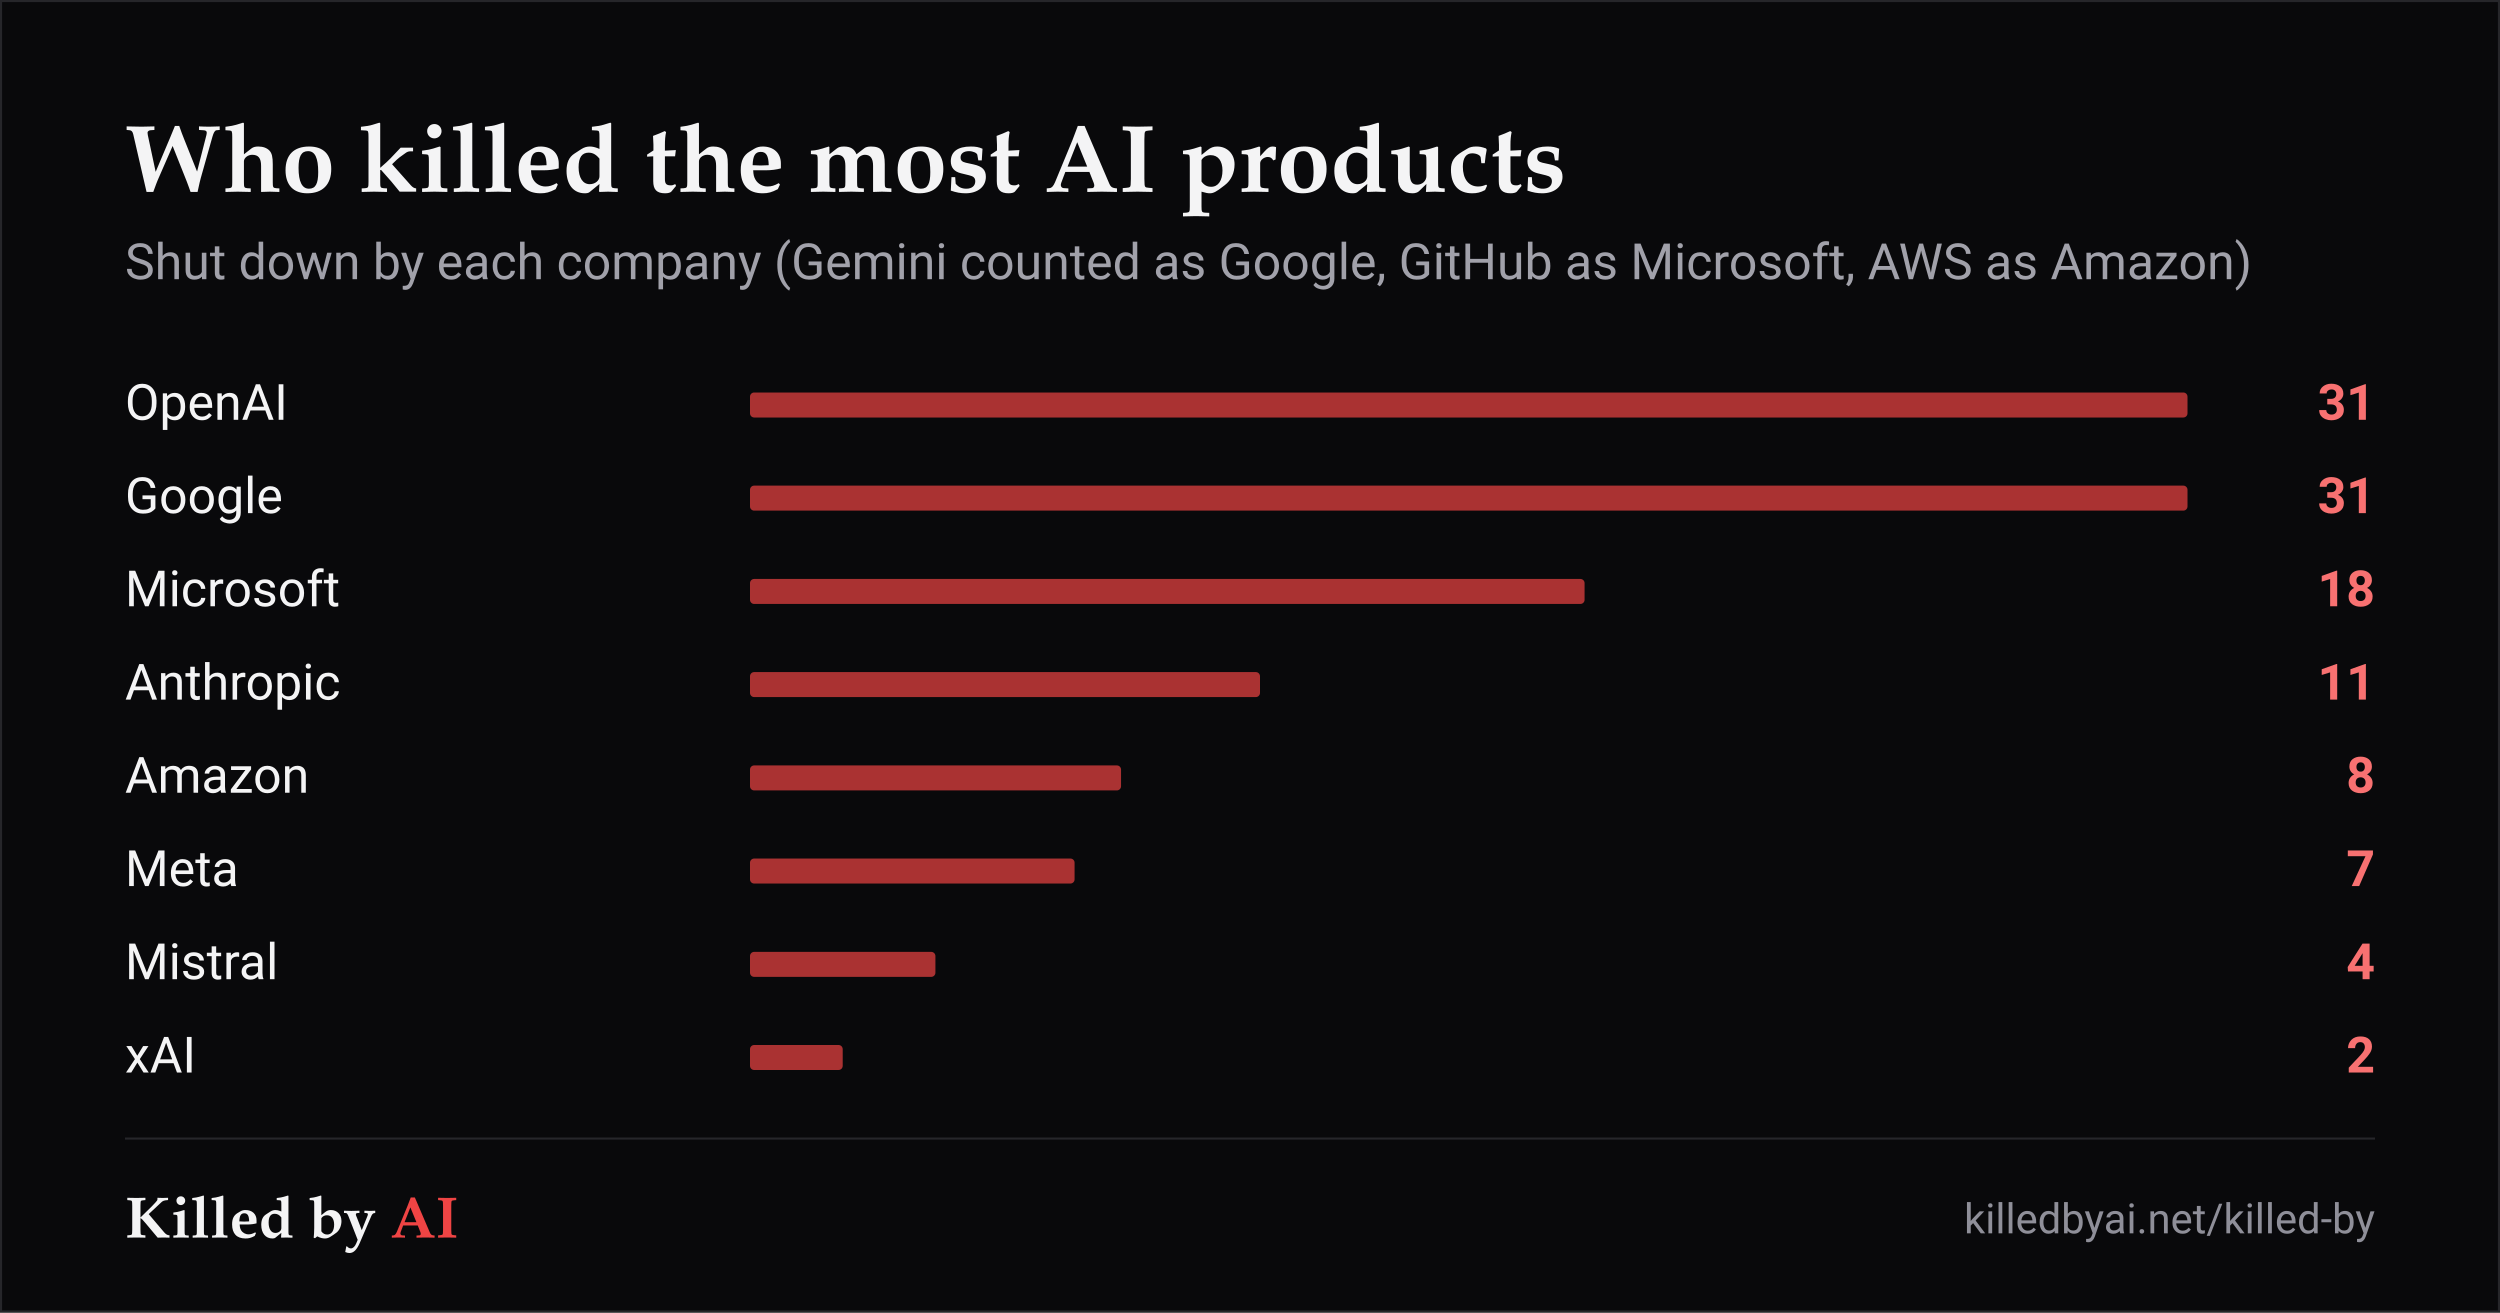
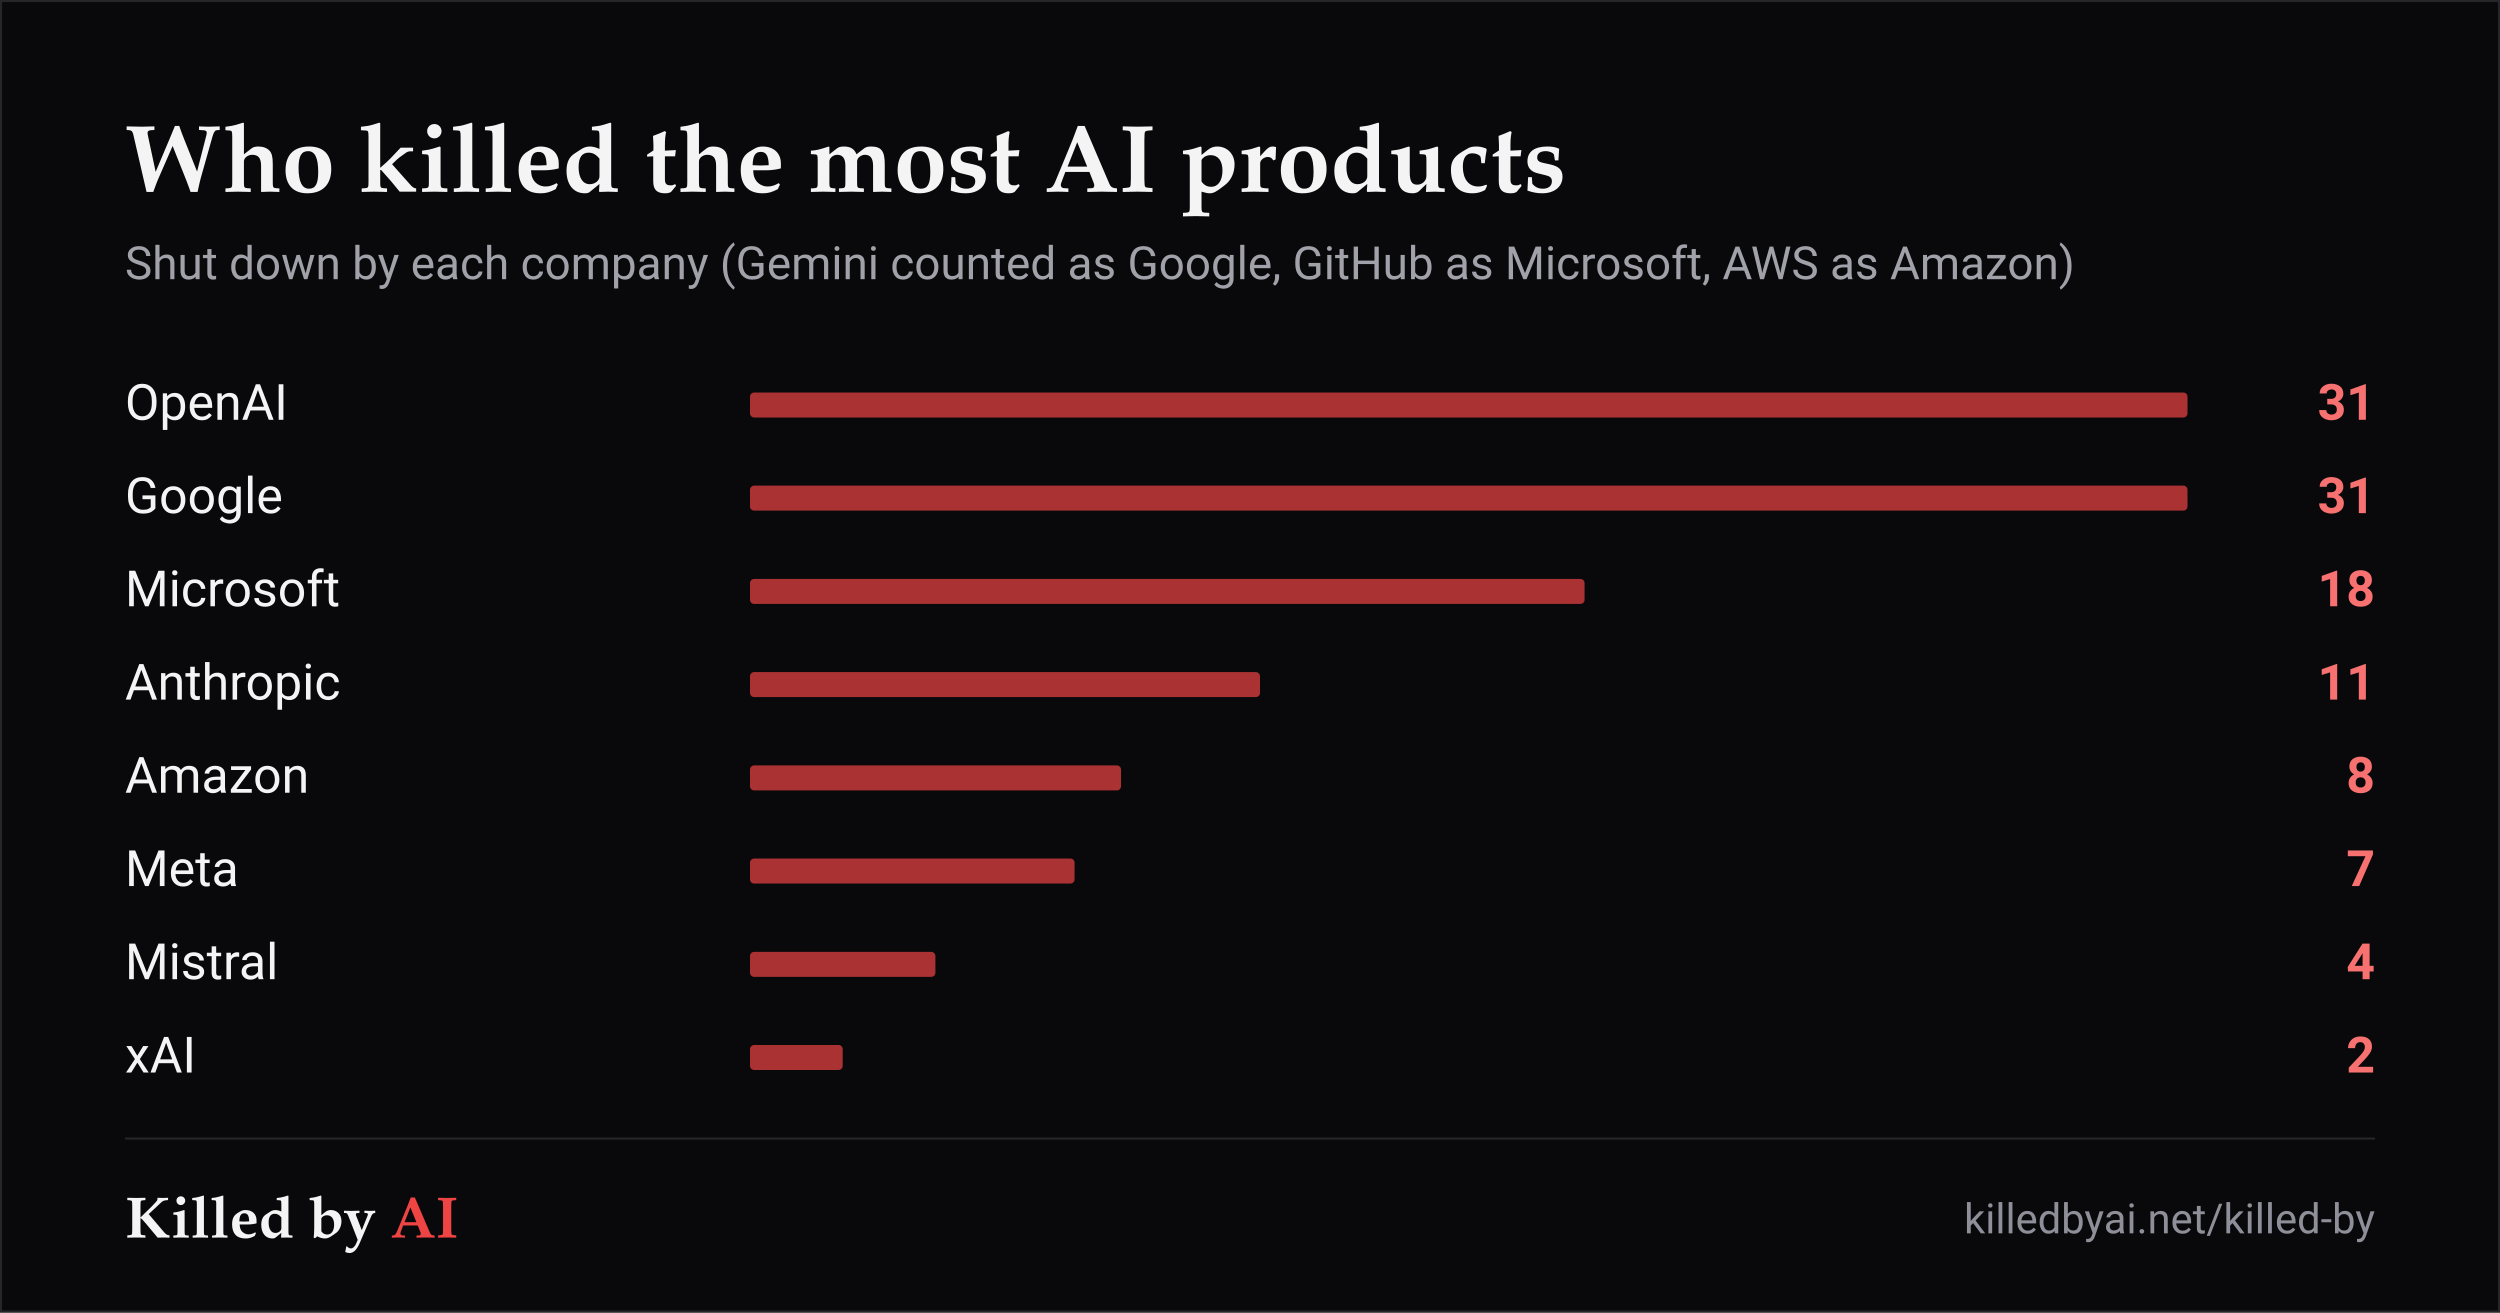
<svg xmlns="http://www.w3.org/2000/svg" width="1200" height="630" viewBox="0 0 1200 630" role="img" aria-label="Who killed the most AI products">
  <rect width="1200" height="630" fill="#09090b" />
  <rect x=".5" y=".5" width="1199" height="629" fill="none" stroke="#26262a" />
  <text x="60" y="92" font-family="'Iowan Old Style', 'Palatino Linotype', Palatino, 'Book Antiqua', Georgia, serif" font-size="46" font-weight="700" fill="#f4f4f5">Who killed the most AI products</text>
-   <text x="60" y="134" font-family="-apple-system, BlinkMacSystemFont, 'Segoe UI', Roboto, 'Helvetica Neue', Arial, sans-serif" font-size="24" fill="#a1a1aa">Shut down by each company (Gemini counted as Google, GitHub as Microsoft, AWS as Amazon)</text>
+   <text x="60" y="134" font-family="-apple-system, BlinkMacSystemFont, 'Segoe UI', Roboto, 'Helvetica Neue', Arial, sans-serif" font-size="22" fill="#a1a1aa">Shut down by each company (Gemini counted as Google, GitHub as Microsoft, AWS as Amazon)</text>
  <text x="60" y="201.5" font-family="-apple-system, BlinkMacSystemFont, 'Segoe UI', Roboto, 'Helvetica Neue', Arial, sans-serif" font-size="24" fill="#f4f4f5">OpenAI</text>
  <rect x="360" y="188.4" width="690.0" height="12" rx="2" fill="#ef4444" fill-opacity=".7" />
  <text x="1140" y="201.5" text-anchor="end" font-family="-apple-system, BlinkMacSystemFont, 'Segoe UI', Roboto, 'Helvetica Neue', Arial, sans-serif" font-size="24" font-weight="600" fill="#f87171">31</text>
  <text x="60" y="246.3" font-family="-apple-system, BlinkMacSystemFont, 'Segoe UI', Roboto, 'Helvetica Neue', Arial, sans-serif" font-size="24" fill="#f4f4f5">Google</text>
  <rect x="360" y="233.1" width="690.0" height="12" rx="2" fill="#ef4444" fill-opacity=".7" />
  <text x="1140" y="246.3" text-anchor="end" font-family="-apple-system, BlinkMacSystemFont, 'Segoe UI', Roboto, 'Helvetica Neue', Arial, sans-serif" font-size="24" font-weight="600" fill="#f87171">31</text>
  <text x="60" y="291.0" font-family="-apple-system, BlinkMacSystemFont, 'Segoe UI', Roboto, 'Helvetica Neue', Arial, sans-serif" font-size="24" fill="#f4f4f5">Microsoft</text>
  <rect x="360" y="277.9" width="400.6" height="12" rx="2" fill="#ef4444" fill-opacity=".7" />
  <text x="1140" y="291.0" text-anchor="end" font-family="-apple-system, BlinkMacSystemFont, 'Segoe UI', Roboto, 'Helvetica Neue', Arial, sans-serif" font-size="24" font-weight="600" fill="#f87171">18</text>
  <text x="60" y="335.8" font-family="-apple-system, BlinkMacSystemFont, 'Segoe UI', Roboto, 'Helvetica Neue', Arial, sans-serif" font-size="24" fill="#f4f4f5">Anthropic</text>
  <rect x="360" y="322.6" width="244.8" height="12" rx="2" fill="#ef4444" fill-opacity=".7" />
  <text x="1140" y="335.8" text-anchor="end" font-family="-apple-system, BlinkMacSystemFont, 'Segoe UI', Roboto, 'Helvetica Neue', Arial, sans-serif" font-size="24" font-weight="600" fill="#f87171">11</text>
  <text x="60" y="380.5" font-family="-apple-system, BlinkMacSystemFont, 'Segoe UI', Roboto, 'Helvetica Neue', Arial, sans-serif" font-size="24" fill="#f4f4f5">Amazon</text>
  <rect x="360" y="367.4" width="178.1" height="12" rx="2" fill="#ef4444" fill-opacity=".7" />
  <text x="1140" y="380.5" text-anchor="end" font-family="-apple-system, BlinkMacSystemFont, 'Segoe UI', Roboto, 'Helvetica Neue', Arial, sans-serif" font-size="24" font-weight="600" fill="#f87171">8</text>
  <text x="60" y="425.3" font-family="-apple-system, BlinkMacSystemFont, 'Segoe UI', Roboto, 'Helvetica Neue', Arial, sans-serif" font-size="24" fill="#f4f4f5">Meta</text>
  <rect x="360" y="412.1" width="155.8" height="12" rx="2" fill="#ef4444" fill-opacity=".7" />
  <text x="1140" y="425.3" text-anchor="end" font-family="-apple-system, BlinkMacSystemFont, 'Segoe UI', Roboto, 'Helvetica Neue', Arial, sans-serif" font-size="24" font-weight="600" fill="#f87171">7</text>
  <text x="60" y="470.0" font-family="-apple-system, BlinkMacSystemFont, 'Segoe UI', Roboto, 'Helvetica Neue', Arial, sans-serif" font-size="24" fill="#f4f4f5">Mistral</text>
  <rect x="360" y="456.9" width="89.0" height="12" rx="2" fill="#ef4444" fill-opacity=".7" />
  <text x="1140" y="470.0" text-anchor="end" font-family="-apple-system, BlinkMacSystemFont, 'Segoe UI', Roboto, 'Helvetica Neue', Arial, sans-serif" font-size="24" font-weight="600" fill="#f87171">4</text>
  <text x="60" y="514.8" font-family="-apple-system, BlinkMacSystemFont, 'Segoe UI', Roboto, 'Helvetica Neue', Arial, sans-serif" font-size="24" fill="#f4f4f5">xAI</text>
  <rect x="360" y="501.6" width="44.5" height="12" rx="2" fill="#ef4444" fill-opacity=".7" />
  <text x="1140" y="514.8" text-anchor="end" font-family="-apple-system, BlinkMacSystemFont, 'Segoe UI', Roboto, 'Helvetica Neue', Arial, sans-serif" font-size="24" font-weight="600" fill="#f87171">2</text>
  <rect x="60" y="546" width="1080" height="1" fill="#26262a" />
  <text x="60" y="594" font-family="'Iowan Old Style', 'Palatino Linotype', Palatino, 'Book Antiqua', Georgia, serif" font-size="28" font-weight="700" fill="#f4f4f5">Killed by <tspan fill="#ef4444">AI</tspan>
  </text>
  <text x="1140" y="592" text-anchor="end" font-family="-apple-system, BlinkMacSystemFont, 'Segoe UI', Roboto, 'Helvetica Neue', Arial, sans-serif" font-size="20" fill="#8f8f99">killedbyai.net/killed-by</text>
</svg>
